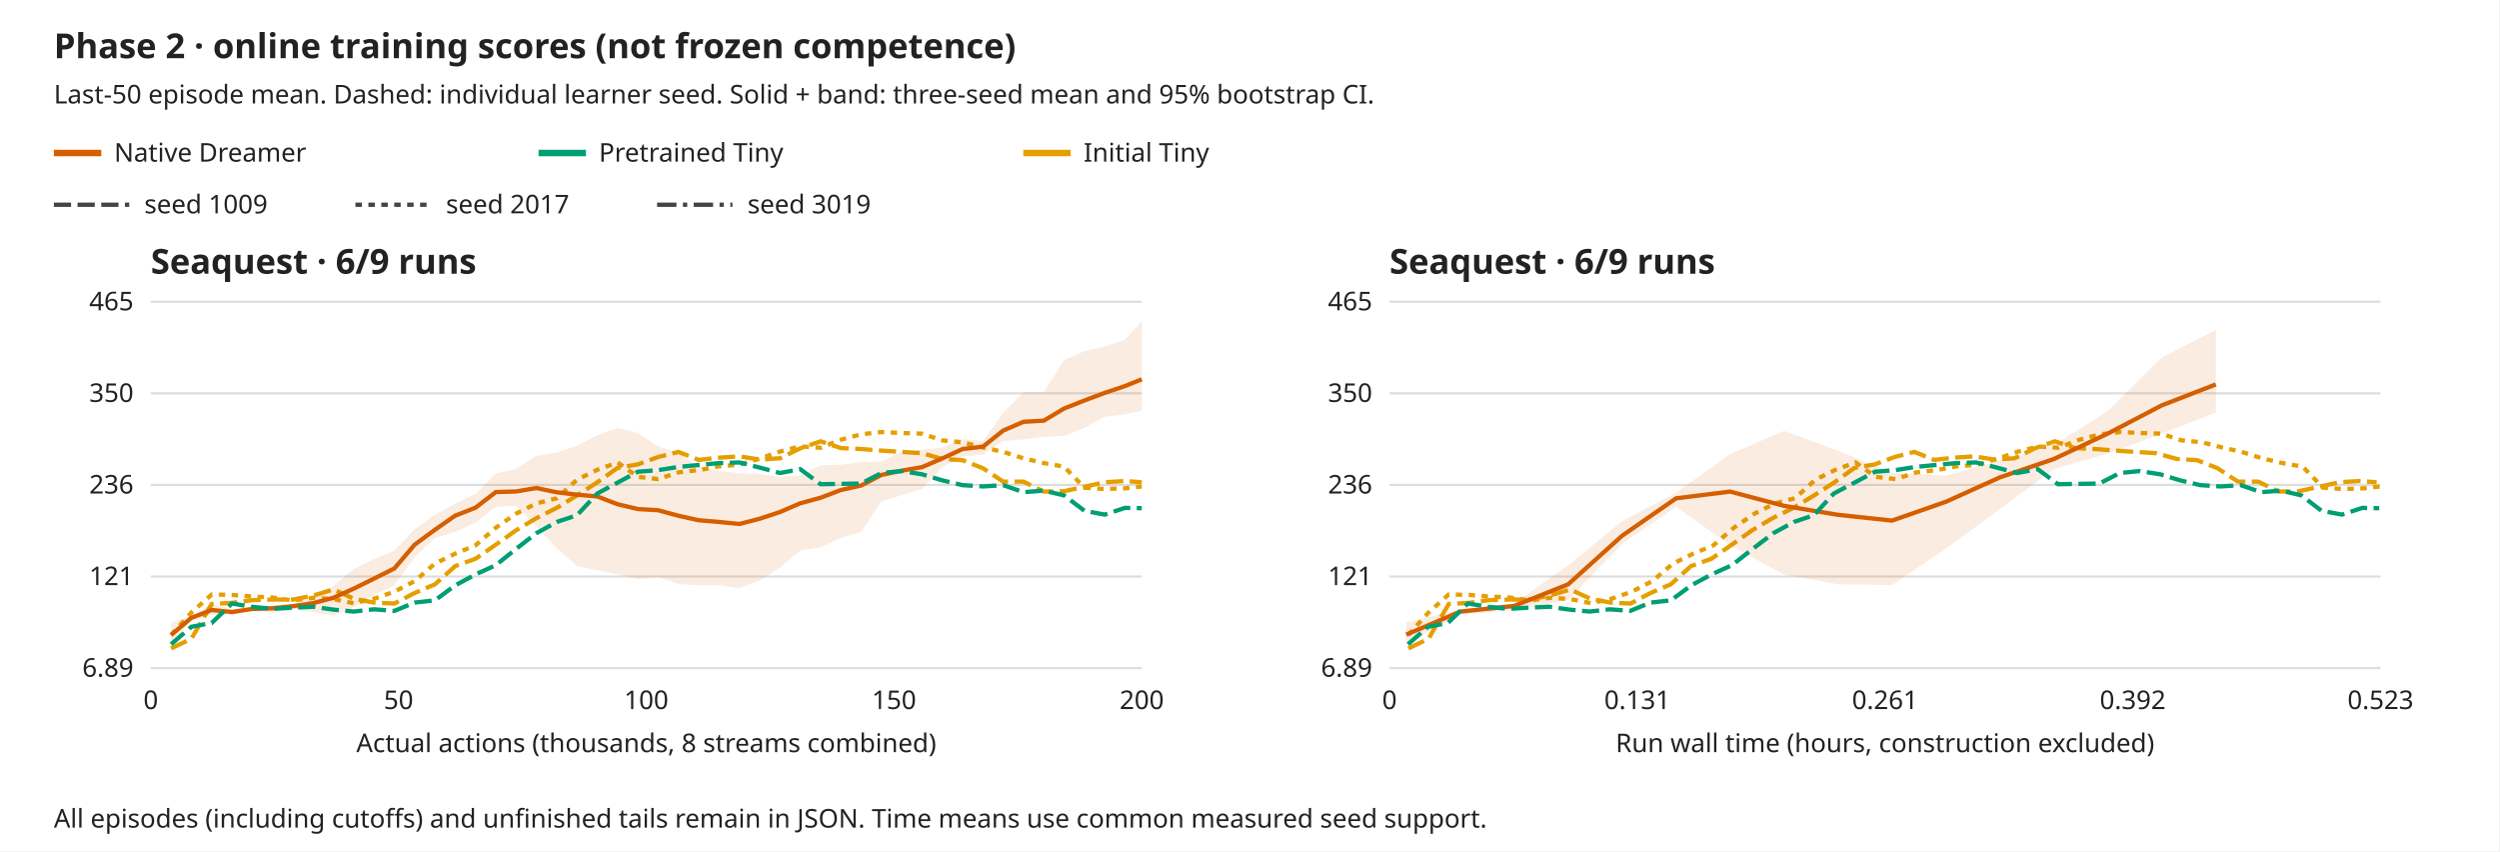
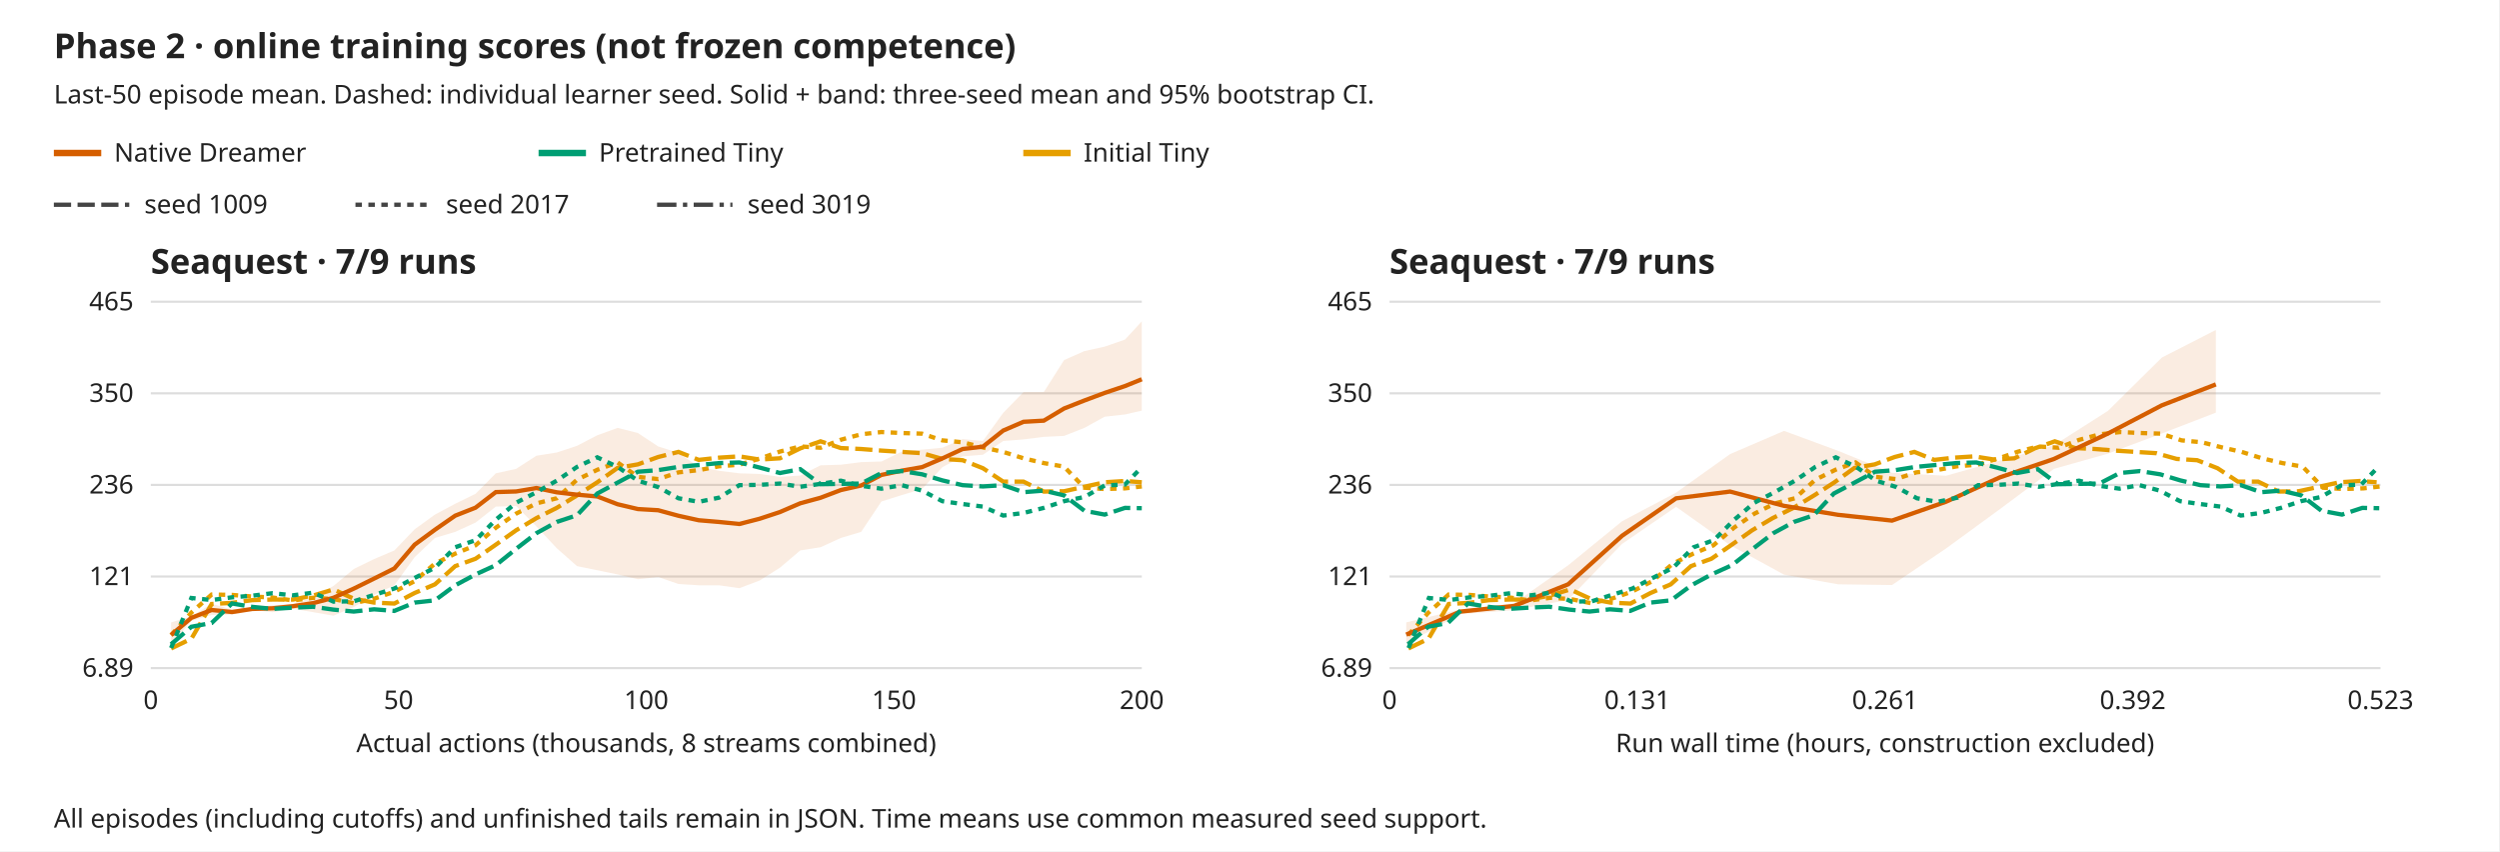
<svg xmlns="http://www.w3.org/2000/svg" aria-labelledby="title description" width="1160" height="395" viewBox="0 0 1160 395" role="img">
  <rect width="1160" height="395" fill="white" />
  <style>text{font-family:sans-serif;font-size:12px;fill:#222} .heading{font-size:16px;font-weight:bold}</style>
  <text x="25" y="27" class="heading">Phase 2 · online training scores (not frozen competence)</text>
  <text x="25" y="48">Last-50 episode mean. Dashed: individual learner seed. Solid + band: three-seed mean and 95% bootstrap CI.</text>
  <line x1="25" x2="47" y1="71" y2="71" stroke="#d55e00" stroke-width="3" />
  <text x="53" y="75">Native Dreamer</text>
  <line x1="250" x2="272" y1="71" y2="71" stroke="#009e73" stroke-width="3" />
  <text x="278" y="75">Pretrained Tiny</text>
  <line x1="475" x2="497" y1="71" y2="71" stroke="#e69f00" stroke-width="3" />
  <text x="503" y="75">Initial Tiny</text>
  <line x1="25" x2="60" y1="95" y2="95" stroke="#444" stroke-width="2" stroke-dasharray="8 3" />
  <text x="67" y="99">seed 1009</text>
  <line x1="165" x2="200" y1="95" y2="95" stroke="#444" stroke-width="2" stroke-dasharray="3 3" />
  <text x="207" y="99">seed 2017</text>
  <line x1="305" x2="340" y1="95" y2="95" stroke="#444" stroke-width="2" stroke-dasharray="9 3 2 3" />
  <text x="347" y="99">seed 3019</text>
-   <text x="70" y="127" class="heading">Seaquest · 6/9 runs</text>
+   <text x="70" y="127" class="heading">Seaquest · 7/9 runs</text>
  <line x1="70" x2="530" y1="310.0" y2="310.0" stroke="#ddd" />
  <text x="62" y="314.0" text-anchor="end">6.89</text>
  <text x="70.0" y="329" text-anchor="middle">0</text>
  <line x1="70" x2="530" y1="267.5" y2="267.5" stroke="#ddd" />
  <text x="62" y="271.5" text-anchor="end">121</text>
  <text x="185.0" y="329" text-anchor="middle">50</text>
  <line x1="70" x2="530" y1="225.0" y2="225.0" stroke="#ddd" />
  <text x="62" y="229.0" text-anchor="end">236</text>
  <text x="300.0" y="329" text-anchor="middle">100</text>
  <line x1="70" x2="530" y1="182.5" y2="182.5" stroke="#ddd" />
  <text x="62" y="186.5" text-anchor="end">350</text>
  <text x="415.0" y="329" text-anchor="middle">150</text>
  <line x1="70" x2="530" y1="140.0" y2="140.0" stroke="#ddd" />
  <text x="62" y="144.0" text-anchor="end">465</text>
  <text x="530.0" y="329" text-anchor="middle">200</text>
  <text x="300.0" y="349" text-anchor="middle">Actual actions (thousands, 8 streams combined)</text>
  <g data-method="initial_tiny" data-seed="1009">
    <polyline points="79.42,300.89 88.84,296.36 98.26,280.25 107.68,279.73 117.10,278.46 126.52,278.18 135.95,278.21 145.37,276.33 154.79,273.51 164.21,277.82 173.63,279.60 183.05,280.05 192.47,275.15 201.89,271.14 211.31,262.68 220.73,259.26 230.15,252.73 239.57,246.05 249.00,240.41 258.42,235.66 267.84,229.87 277.26,223.78 286.68,217.10 296.10,215.47 305.52,212.05 314.94,209.68 324.36,213.39 333.78,212.35 343.20,211.76 352.62,213.24 362.04,212.65 371.47,208.04 380.89,204.78 390.31,207.90 399.73,208.34 409.15,209.08 418.57,209.68 427.99,210.27 437.41,212.94 446.83,213.54 456.25,217.25 465.67,223.48 475.09,223.48 484.52,228.09 493.94,227.94 503.36,225.86 512.78,223.78 522.20,223.19 530.00,223.78" fill="none" stroke="#e69f00" stroke-width="2" stroke-dasharray="8 3" />
  </g>
  <g data-method="initial_tiny" data-seed="2017">
    <polyline points="79.42,294.74 88.84,284.22 98.26,275.86 107.68,276.04 117.10,276.79 126.52,277.25 135.95,278.62 145.37,277.37 154.79,277.97 164.21,279.90 173.63,277.82 183.05,274.55 192.47,269.65 201.89,261.49 211.31,256.89 220.73,253.03 230.15,244.86 239.57,238.33 249.00,233.58 258.42,231.20 267.84,222.59 277.26,217.99 286.68,214.58 296.10,221.26 305.52,222.30 314.94,219.18 324.36,218.14 333.78,216.36 343.20,215.62 352.62,212.79 362.04,209.53 371.47,207.15 380.89,207.75 390.31,204.04 399.73,201.51 409.15,200.47 418.57,200.92 427.99,201.22 437.41,204.33 446.83,205.22 456.25,207.60 465.67,209.68 475.09,212.65 484.52,214.87 493.94,216.51 503.36,226.30 512.78,226.90 522.20,226.60 530.00,225.71" fill="none" stroke="#e69f00" stroke-width="2" stroke-dasharray="3 3" />
  </g>
  <g data-method="learned_cnn" data-seed="aggregate">
    <polygon points="79.42,299.20 88.84,288.06 98.26,285.34 107.68,285.17 117.10,283.07 126.52,284.07 135.95,282.42 145.37,284.05 154.79,285.69 164.21,281.68 173.63,276.04 183.05,271.58 192.47,258.52 201.89,249.61 211.31,246.79 220.73,242.49 230.15,235.06 239.57,234.77 249.00,244.27 258.42,254.36 267.84,262.68 277.26,264.61 286.68,266.54 296.10,268.76 305.52,267.72 314.94,270.99 324.36,271.58 333.78,271.58 343.20,272.92 352.62,269.36 362.04,263.42 371.47,255.40 380.89,253.92 390.31,249.61 399.73,246.79 409.15,232.69 418.57,229.72 427.99,226.90 437.41,216.80 446.83,211.76 456.25,211.01 465.67,204.63 475.09,203.89 484.52,202.70 493.94,202.25 503.36,198.54 512.78,193.35 522.20,192.31 530.00,190.53 530.00,149.11 522.20,157.57 512.78,160.84 503.36,162.91 493.94,167.07 484.52,181.92 475.09,181.92 465.67,191.57 456.25,204.63 446.83,203.74 437.41,207.75 427.99,208.64 418.57,209.53 409.15,214.13 399.73,214.43 390.31,215.62 380.89,215.91 371.47,220.66 362.04,221.26 352.62,219.92 343.20,219.62 333.78,218.44 324.36,216.65 314.94,210.12 305.52,207.15 296.10,200.92 286.68,198.54 277.26,201.96 267.84,206.86 258.42,209.97 249.00,211.46 239.57,217.55 230.15,219.62 220.73,229.12 211.31,233.73 201.89,238.77 192.47,245.60 183.05,255.40 173.63,259.41 164.21,264.01 154.79,271.88 145.37,277.08 135.95,280.29 126.52,280.82 117.10,281.94 107.68,282.87 98.26,280.13 88.84,285.96 79.42,288.80" fill="#d55e00" fill-opacity="0.12" />
    <polyline points="79.42,294.62 88.84,286.66 98.26,283.04 107.68,283.98 117.10,282.55 126.52,282.25 135.95,281.27 145.37,279.85 154.79,277.37 164.21,273.12 173.63,268.47 183.05,263.76 192.47,252.73 201.89,245.80 211.31,239.27 220.73,235.56 230.15,228.33 239.57,228.04 249.00,226.45 258.42,228.43 267.84,229.52 277.26,230.36 286.68,233.97 296.10,236.20 305.52,236.75 314.94,239.32 324.36,241.40 333.78,242.19 343.20,243.13 352.62,240.70 362.04,237.59 371.47,233.53 380.89,230.96 390.31,227.39 399.73,225.27 409.15,220.37 418.57,218.39 427.99,216.75 437.41,212.70 446.83,208.34 456.25,207.25 465.67,199.78 475.09,195.72 484.52,195.18 493.94,189.54 503.36,185.83 512.78,182.31 522.20,179.14 530.00,175.98" fill="none" stroke="#d55e00" stroke-width="2" stroke-dasharray="none" />
  </g>
  <g data-method="pretrained_tiny" data-seed="1009">
    <polyline points="79.42,298.95 88.84,290.82 98.26,289.05 107.68,280.01 117.10,281.59 126.52,282.51 135.95,281.96 145.37,281.53 154.79,282.87 164.21,283.76 173.63,282.72 183.05,283.46 192.47,279.60 201.89,278.56 211.31,271.58 220.73,266.54 230.15,262.23 239.57,254.66 249.00,247.39 258.42,242.19 267.84,239.07 277.26,228.98 286.68,223.93 296.10,218.88 305.52,218.14 314.94,216.65 324.36,215.76 333.78,214.87 343.20,214.58 352.62,216.95 362.04,219.48 371.47,217.69 380.89,224.67 390.31,224.52 399.73,224.37 409.15,219.48 418.57,218.58 427.99,220.07 437.41,222.89 446.83,225.12 456.25,225.71 465.67,225.12 475.09,228.38 484.52,227.64 493.94,229.87 503.36,236.99 512.78,238.77 522.20,235.66 530.00,235.81" fill="none" stroke="#009e73" stroke-width="2" stroke-dasharray="8 3" />
  </g>
-   <text x="645" y="127" class="heading">Seaquest · 6/9 runs</text>
+   <g data-method="pretrained_tiny" data-seed="2017">
+     <polyline points="79.42,300.68 88.84,277.47 98.26,278.41 107.68,277.16 117.10,276.40 126.52,275.25 135.95,276.23 145.37,275.00 154.79,279.15 164.21,279.01 173.63,276.04 183.05,273.07 192.47,268.17 201.89,263.42 211.31,253.92 220.73,250.65 230.15,241.15 239.57,233.28 249.00,228.38 258.42,223.04 267.84,216.65 277.26,212.20 286.68,216.65 296.10,223.04 305.52,226.01 314.94,231.20 324.36,232.84 333.78,230.91 343.20,225.12 352.62,224.97 362.04,224.37 371.47,225.86 380.89,224.52 390.31,223.04 399.73,225.41 409.15,226.75 418.57,225.12 427.99,227.64 437.41,232.54 446.83,233.88 456.25,235.06 465.67,239.22 475.09,238.03 484.52,235.66 493.94,232.54 503.36,230.61 512.78,225.27 522.20,224.82 530.00,216.80" fill="none" stroke="#009e73" stroke-width="2" stroke-dasharray="3 3" />
+   </g>
+   <text x="645" y="127" class="heading">Seaquest · 7/9 runs</text>
  <line x1="645" x2="1105" y1="310.0" y2="310.0" stroke="#ddd" />
  <text x="637" y="314.0" text-anchor="end">6.89</text>
  <text x="645.0" y="329" text-anchor="middle">0</text>
  <line x1="645" x2="1105" y1="267.5" y2="267.5" stroke="#ddd" />
  <text x="637" y="271.5" text-anchor="end">121</text>
  <text x="760.0" y="329" text-anchor="middle">0.131</text>
  <line x1="645" x2="1105" y1="225.0" y2="225.0" stroke="#ddd" />
  <text x="637" y="229.0" text-anchor="end">236</text>
  <text x="875.0" y="329" text-anchor="middle">0.261</text>
  <line x1="645" x2="1105" y1="182.5" y2="182.5" stroke="#ddd" />
  <text x="637" y="186.5" text-anchor="end">350</text>
  <text x="990.0" y="329" text-anchor="middle">0.392</text>
  <line x1="645" x2="1105" y1="140.0" y2="140.0" stroke="#ddd" />
  <text x="637" y="144.0" text-anchor="end">465</text>
  <text x="1105.0" y="329" text-anchor="middle">0.523</text>
  <text x="875.0" y="349" text-anchor="middle">Run wall time (hours, construction excluded)</text>
  <g data-method="initial_tiny" data-seed="1009">
    <polyline points="653.75,300.89 663.09,296.36 672.48,280.25 681.90,279.73 691.24,278.46 700.60,278.18 709.99,278.21 719.40,276.33 728.85,273.51 738.26,277.82 747.56,279.60 756.85,280.05 766.17,275.15 775.54,271.14 784.93,262.68 794.40,259.26 803.89,252.73 813.32,246.05 822.85,240.41 832.48,235.66 842.07,229.87 851.55,223.78 860.81,217.10 870.23,215.47 879.48,212.05 888.62,209.68 897.86,213.39 907.07,212.35 916.40,211.76 925.70,213.24 935.04,212.65 944.52,208.04 953.82,204.78 963.21,207.90 972.48,208.34 981.91,209.08 991.38,209.68 1000.83,210.27 1010.37,212.94 1019.90,213.54 1029.34,217.25 1038.81,223.48 1048.21,223.48 1057.68,228.09 1067.04,227.94 1076.47,225.86 1085.97,223.78 1095.42,223.19 1103.20,223.78" fill="none" stroke="#e69f00" stroke-width="2" stroke-dasharray="8 3" />
  </g>
  <g data-method="initial_tiny" data-seed="2017">
    <polyline points="653.58,294.74 663.10,284.22 672.45,275.86 682.00,276.04 691.37,276.79 700.89,277.25 710.26,278.62 719.65,277.37 729.08,277.97 738.63,279.90 748.01,277.82 757.46,274.55 766.99,269.65 776.57,261.49 786.00,256.89 795.34,253.03 804.87,244.86 814.40,238.33 823.90,233.58 833.18,231.20 842.67,222.59 851.97,217.99 861.34,214.58 870.70,221.26 880.01,222.30 889.48,219.18 898.94,218.14 908.40,216.36 917.86,215.62 927.42,212.79 936.83,209.53 946.18,207.15 955.59,207.75 965.26,204.04 974.81,201.51 984.19,200.47 993.70,200.92 1003.14,201.22 1012.67,204.33 1022.10,205.22 1031.41,207.60 1040.58,209.68 1050.00,212.65 1059.47,214.87 1068.87,216.51 1078.32,226.30 1087.67,226.90 1097.08,226.60 1105.00,225.71" fill="none" stroke="#e69f00" stroke-width="2" stroke-dasharray="3 3" />
  </g>
  <g data-method="learned_cnn" data-seed="aggregate">
    <polygon points="652.75,298.75 677.80,284.98 702.85,283.10 727.91,278.33 752.96,252.36 778.02,235.16 803.07,252.95 828.12,266.64 853.18,271.12 878.23,271.46 903.29,254.52 928.34,236.23 953.39,217.56 978.45,210.50 1003.50,201.14 1028.56,191.47 1028.56,153.10 1003.50,165.91 978.45,190.67 953.39,206.62 928.34,213.71 903.29,220.75 878.23,219.35 853.18,209.17 828.12,199.92 803.07,210.71 778.02,228.58 752.96,241.84 727.91,262.30 702.85,279.92 677.80,282.78 652.75,288.78" fill="#d55e00" fill-opacity="0.12" />
    <polyline points="652.75,294.46 677.80,283.79 702.85,281.15 727.91,271.12 752.96,248.58 778.02,231.23 803.07,228.09 828.12,234.72 853.18,238.88 878.23,241.56 903.29,232.81 928.34,221.49 953.39,212.97 978.45,201.16 1003.50,188.07 1028.56,178.36" fill="none" stroke="#d55e00" stroke-width="2" stroke-dasharray="none" />
  </g>
  <g data-method="pretrained_tiny" data-seed="1009">
    <polyline points="653.57,298.95 662.90,290.82 672.12,289.05 681.40,280.01 690.91,281.59 700.30,282.51 709.64,281.96 719.07,281.53 728.50,282.87 737.82,283.76 747.34,282.72 756.73,283.46 766.13,279.60 775.62,278.56 785.10,271.58 794.45,266.54 803.98,262.23 813.61,254.66 823.15,247.39 832.67,242.19 841.96,239.07 851.25,228.98 860.85,223.93 870.36,218.88 879.82,218.14 889.11,216.65 898.55,215.76 907.90,214.87 917.36,214.58 926.89,216.95 936.31,219.48 945.89,217.69 955.29,224.67 964.87,224.52 974.52,224.37 983.96,219.48 993.29,218.58 1002.70,220.07 1012.02,222.89 1021.42,225.12 1030.69,225.71 1040.19,225.12 1049.56,228.38 1058.93,227.64 1068.26,229.87 1077.60,236.99 1087.11,238.77 1096.56,235.66 1104.41,235.81" fill="none" stroke="#009e73" stroke-width="2" stroke-dasharray="8 3" />
  </g>
+   <g data-method="pretrained_tiny" data-seed="2017">
+     <polyline points="653.82,300.68 663.29,277.47 672.81,278.41 682.29,277.16 691.78,276.40 701.16,275.25 710.55,276.23 720.07,275.00 729.50,279.15 738.85,279.01 748.19,276.04 757.77,273.07 767.17,268.17 776.64,263.42 786.14,253.92 795.55,250.65 805.03,241.15 814.32,233.28 823.74,228.38 833.21,223.04 842.67,216.65 852.15,212.20 861.61,216.65 870.86,223.04 880.34,226.01 889.83,231.20 899.35,232.84 908.68,230.91 918.24,225.12 927.54,224.97 936.92,224.37 946.41,225.86 955.74,224.52 965.07,223.04 974.49,225.41 983.82,226.75 993.16,225.12 1002.48,227.64 1011.95,232.54 1021.30,233.88 1030.74,235.06 1040.14,239.22 1049.43,238.03 1058.75,235.66 1068.11,232.54 1077.33,230.61 1086.70,225.27 1096.07,224.82 1103.82,216.80" fill="none" stroke="#009e73" stroke-width="2" stroke-dasharray="3 3" />
+   </g>
  <text x="25" y="384">All episodes (including cutoffs) and unfinished tails remain in JSON. Time means use common measured seed support.</text>
</svg>
